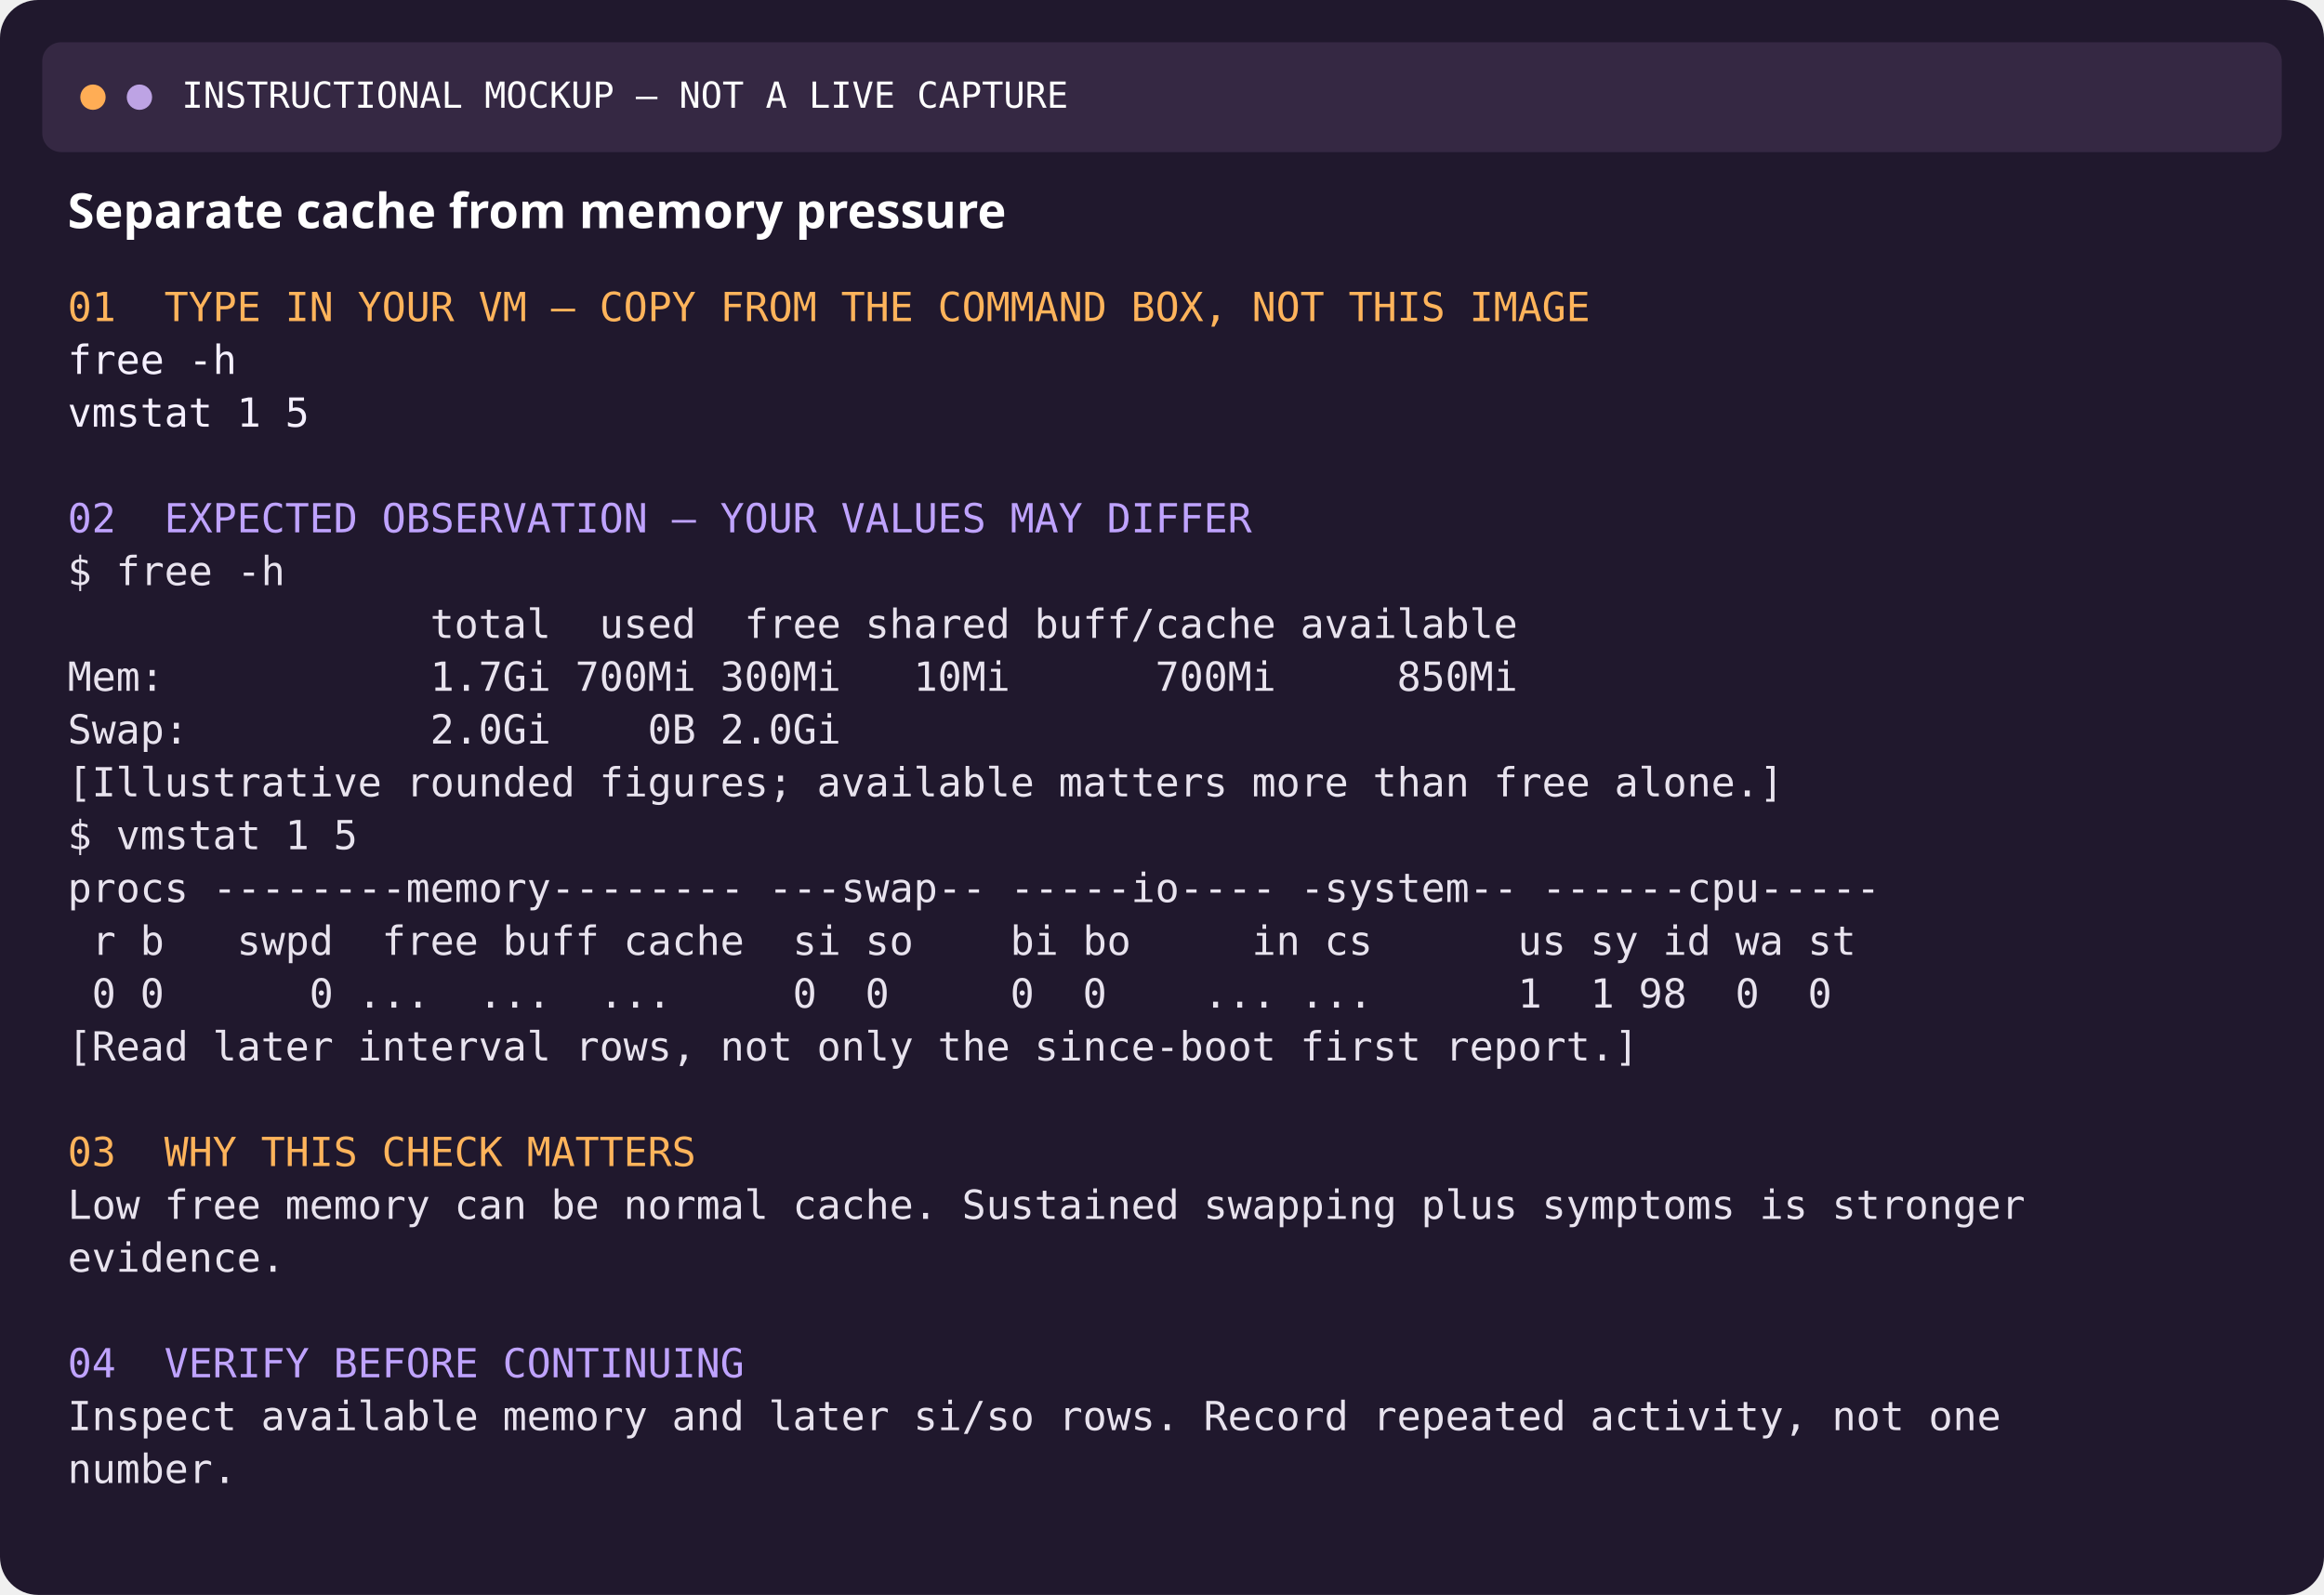
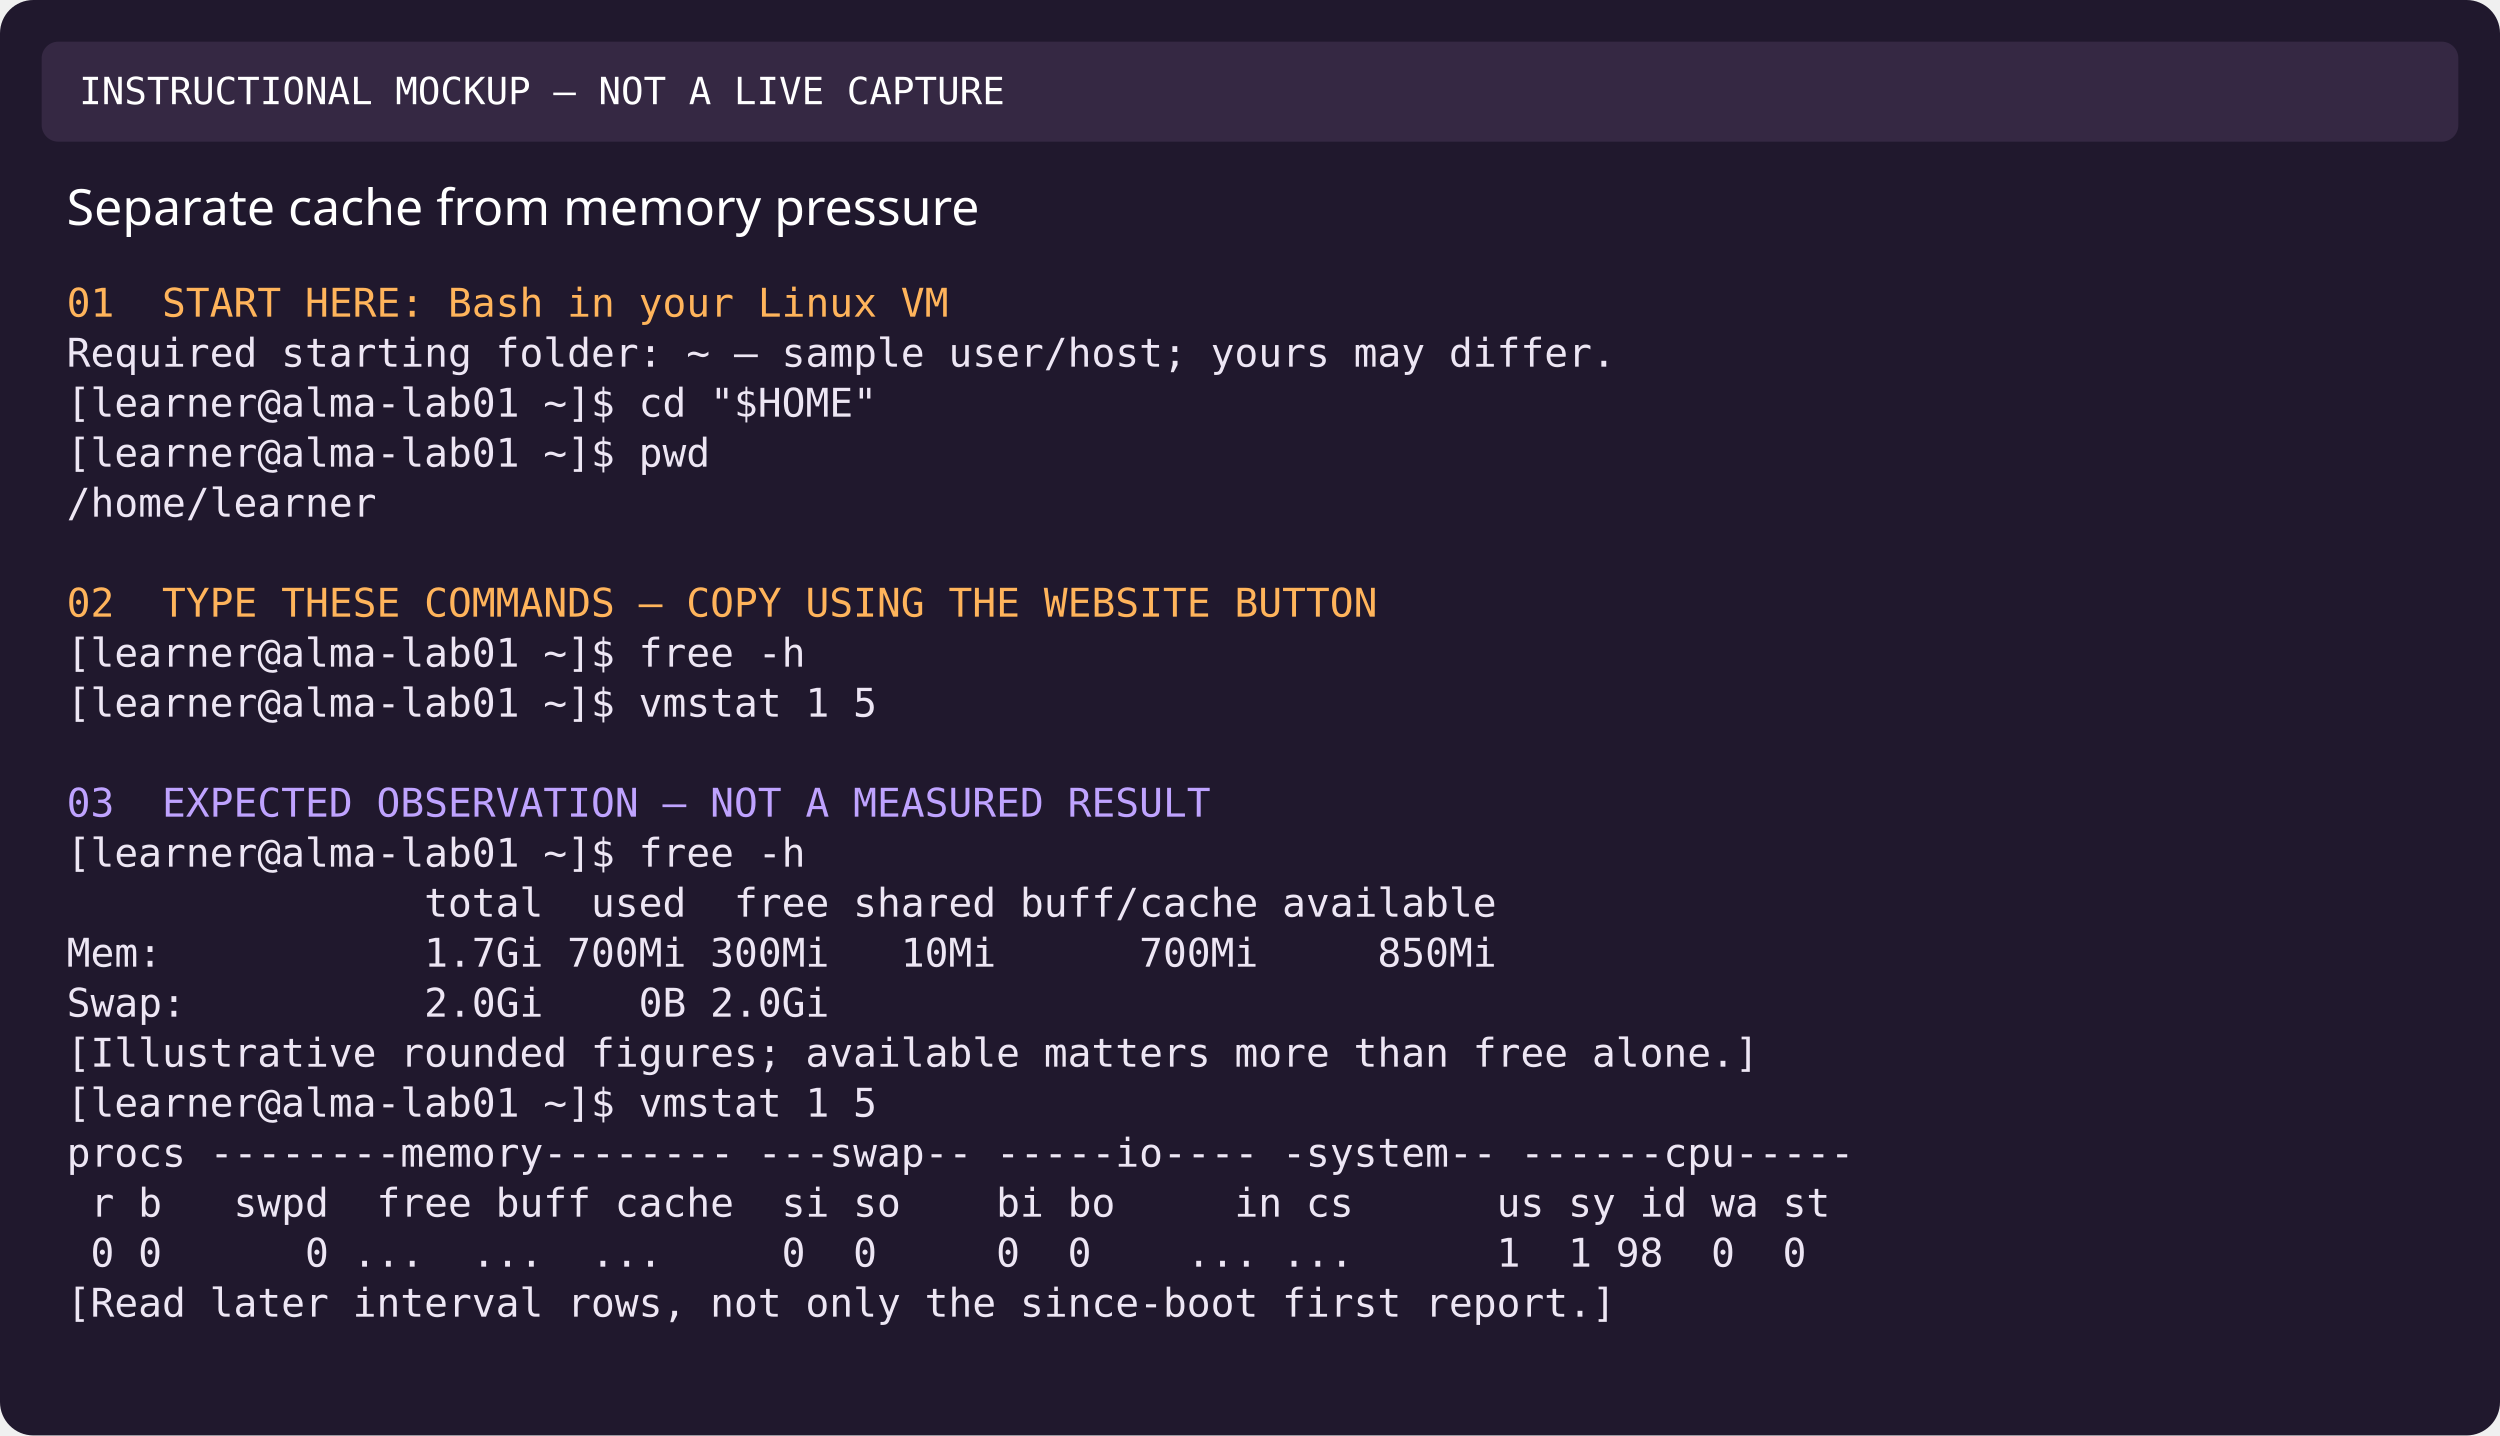
- <svg xmlns="http://www.w3.org/2000/svg" width="1100" height="755" viewBox="0 0 1100 755" role="img" aria-labelledby="title desc">
-   <rect width="1100" height="755" rx="18" fill="#20182d" />
-   <rect x="20" y="20" width="1060" height="52" rx="9" fill="#352843" />
-   <circle cx="44" cy="46" r="6" fill="#ffad55" />
-   <circle cx="66" cy="46" r="6" fill="#bda3e4" />
-   <text x="86" y="51" fill="#ffffff" font-family="monospace" font-size="17">INSTRUCTIONAL MOCKUP — NOT A LIVE CAPTURE</text>
-   <text x="32" y="108" fill="#ffffff" font-family="sans-serif" font-weight="700" font-size="23">Separate cache from memory pressure</text>
-   <text x="32" y="152" fill="#ffb45b" font-family="monospace" font-size="19" xml:space="preserve">01  TYPE IN YOUR VM — COPY FROM THE COMMAND BOX, NOT THIS IMAGE</text>
-   <text x="32" y="177" fill="#f5f0ff" font-family="monospace" font-size="19" xml:space="preserve">free -h</text>
-   <text x="32" y="202" fill="#f5f0ff" font-family="monospace" font-size="19" xml:space="preserve">vmstat 1 5</text>
-   <text x="32" y="227" fill="#fff" font-family="monospace" font-size="19" xml:space="preserve" />
-   <text x="32" y="252" fill="#bfa3ff" font-family="monospace" font-size="19" xml:space="preserve">02  EXPECTED OBSERVATION — YOUR VALUES MAY DIFFER</text>
-   <text x="32" y="277" fill="#e8e3ee" font-family="monospace" font-size="19" xml:space="preserve">$ free -h</text>
-   <text x="32" y="302" fill="#e8e3ee" font-family="monospace" font-size="19" xml:space="preserve">               total  used  free shared buff/cache available</text>
-   <text x="32" y="327" fill="#e8e3ee" font-family="monospace" font-size="19" xml:space="preserve">Mem:           1.7Gi 700Mi 300Mi   10Mi      700Mi     850Mi</text>
-   <text x="32" y="352" fill="#e8e3ee" font-family="monospace" font-size="19" xml:space="preserve">Swap:          2.0Gi    0B 2.0Gi</text>
-   <text x="32" y="377" fill="#e8e3ee" font-family="monospace" font-size="19" xml:space="preserve">[Illustrative rounded figures; available matters more than free alone.]</text>
-   <text x="32" y="402" fill="#e8e3ee" font-family="monospace" font-size="19" xml:space="preserve">$ vmstat 1 5</text>
-   <text x="32" y="427" fill="#e8e3ee" font-family="monospace" font-size="19" xml:space="preserve">procs --------memory-------- ---swap-- -----io---- -system-- ------cpu-----</text>
-   <text x="32" y="452" fill="#e8e3ee" font-family="monospace" font-size="19" xml:space="preserve"> r b   swpd  free buff cache  si so    bi bo     in cs      us sy id wa st</text>
-   <text x="32" y="477" fill="#e8e3ee" font-family="monospace" font-size="19" xml:space="preserve"> 0 0      0 ...  ...  ...     0  0     0  0    ... ...      1  1 98  0  0</text>
-   <text x="32" y="502" fill="#e8e3ee" font-family="monospace" font-size="19" xml:space="preserve">[Read later interval rows, not only the since-boot first report.]</text>
-   <text x="32" y="527" fill="#fff" font-family="monospace" font-size="19" xml:space="preserve" />
-   <text x="32" y="552" fill="#ffb45b" font-family="monospace" font-size="19" xml:space="preserve">03  WHY THIS CHECK MATTERS</text>
-   <text x="32" y="577" fill="#e8e3ee" font-family="monospace" font-size="19" xml:space="preserve">Low free memory can be normal cache. Sustained swapping plus symptoms is stronger </text>
-   <text x="32" y="602" fill="#e8e3ee" font-family="monospace" font-size="19" xml:space="preserve">evidence.</text>
-   <text x="32" y="627" fill="#fff" font-family="monospace" font-size="19" xml:space="preserve" />
-   <text x="32" y="652" fill="#bfa3ff" font-family="monospace" font-size="19" xml:space="preserve">04  VERIFY BEFORE CONTINUING</text>
-   <text x="32" y="677" fill="#e8e3ee" font-family="monospace" font-size="19" xml:space="preserve">Inspect available memory and later si/so rows. Record repeated activity, not one </text>
-   <text x="32" y="702" fill="#e8e3ee" font-family="monospace" font-size="19" xml:space="preserve">number.</text>
+ <svg xmlns="http://www.w3.org/2000/svg" width="1200" height="689" viewBox="0 0 1200 689" role="img" aria-labelledby="title desc">
+   <rect width="1200" height="689" rx="16" fill="#20182d" />
+   <rect x="20" y="20" width="1160" height="48" rx="8" fill="#352843" />
+   <text x="38" y="50" fill="#fff" font-family="monospace" font-size="18">INSTRUCTIONAL MOCKUP — NOT A LIVE CAPTURE</text>
+   <text x="32" y="108" fill="#fff" font-family="sans-serif" font-size="24">Separate cache from memory pressure</text>
+   <text x="32" y="152" fill="#ffb45b" font-family="monospace" font-size="19" xml:space="preserve">01  START HERE: Bash in your Linux VM</text>
+   <text x="32" y="176" fill="#ede6f4" font-family="monospace" font-size="19" xml:space="preserve">Required starting folder: ~ — sample user/host; yours may differ.</text>
+   <text x="32" y="200" fill="#ede6f4" font-family="monospace" font-size="19" xml:space="preserve">[learner@alma-lab01 ~]$ cd "$HOME"</text>
+   <text x="32" y="224" fill="#ede6f4" font-family="monospace" font-size="19" xml:space="preserve">[learner@alma-lab01 ~]$ pwd</text>
+   <text x="32" y="248" fill="#ede6f4" font-family="monospace" font-size="19" xml:space="preserve">/home/learner</text>
+   <text x="32" y="272" fill="#ede6f4" font-family="monospace" font-size="19" xml:space="preserve" />
+   <text x="32" y="296" fill="#ffb45b" font-family="monospace" font-size="19" xml:space="preserve">02  TYPE THESE COMMANDS — COPY USING THE WEBSITE BUTTON</text>
+   <text x="32" y="320" fill="#ede6f4" font-family="monospace" font-size="19" xml:space="preserve">[learner@alma-lab01 ~]$ free -h</text>
+   <text x="32" y="344" fill="#ede6f4" font-family="monospace" font-size="19" xml:space="preserve">[learner@alma-lab01 ~]$ vmstat 1 5</text>
+   <text x="32" y="368" fill="#ede6f4" font-family="monospace" font-size="19" xml:space="preserve" />
+   <text x="32" y="392" fill="#bfa3ff" font-family="monospace" font-size="19" xml:space="preserve">03  EXPECTED OBSERVATION — NOT A MEASURED RESULT</text>
+   <text x="32" y="416" fill="#ede6f4" font-family="monospace" font-size="19" xml:space="preserve">[learner@alma-lab01 ~]$ free -h</text>
+   <text x="32" y="440" fill="#ede6f4" font-family="monospace" font-size="19" xml:space="preserve">               total  used  free shared buff/cache available</text>
+   <text x="32" y="464" fill="#ede6f4" font-family="monospace" font-size="19" xml:space="preserve">Mem:           1.7Gi 700Mi 300Mi   10Mi      700Mi     850Mi</text>
+   <text x="32" y="488" fill="#ede6f4" font-family="monospace" font-size="19" xml:space="preserve">Swap:          2.0Gi    0B 2.0Gi</text>
+   <text x="32" y="512" fill="#ede6f4" font-family="monospace" font-size="19" xml:space="preserve">[Illustrative rounded figures; available matters more than free alone.]</text>
+   <text x="32" y="536" fill="#ede6f4" font-family="monospace" font-size="19" xml:space="preserve">[learner@alma-lab01 ~]$ vmstat 1 5</text>
+   <text x="32" y="560" fill="#ede6f4" font-family="monospace" font-size="19" xml:space="preserve">procs --------memory-------- ---swap-- -----io---- -system-- ------cpu-----</text>
+   <text x="32" y="584" fill="#ede6f4" font-family="monospace" font-size="19" xml:space="preserve"> r b   swpd  free buff cache  si so    bi bo     in cs      us sy id wa st</text>
+   <text x="32" y="608" fill="#ede6f4" font-family="monospace" font-size="19" xml:space="preserve"> 0 0      0 ...  ...  ...     0  0     0  0    ... ...      1  1 98  0  0</text>
+   <text x="32" y="632" fill="#ede6f4" font-family="monospace" font-size="19" xml:space="preserve">[Read later interval rows, not only the since-boot first report.]</text>
</svg>
